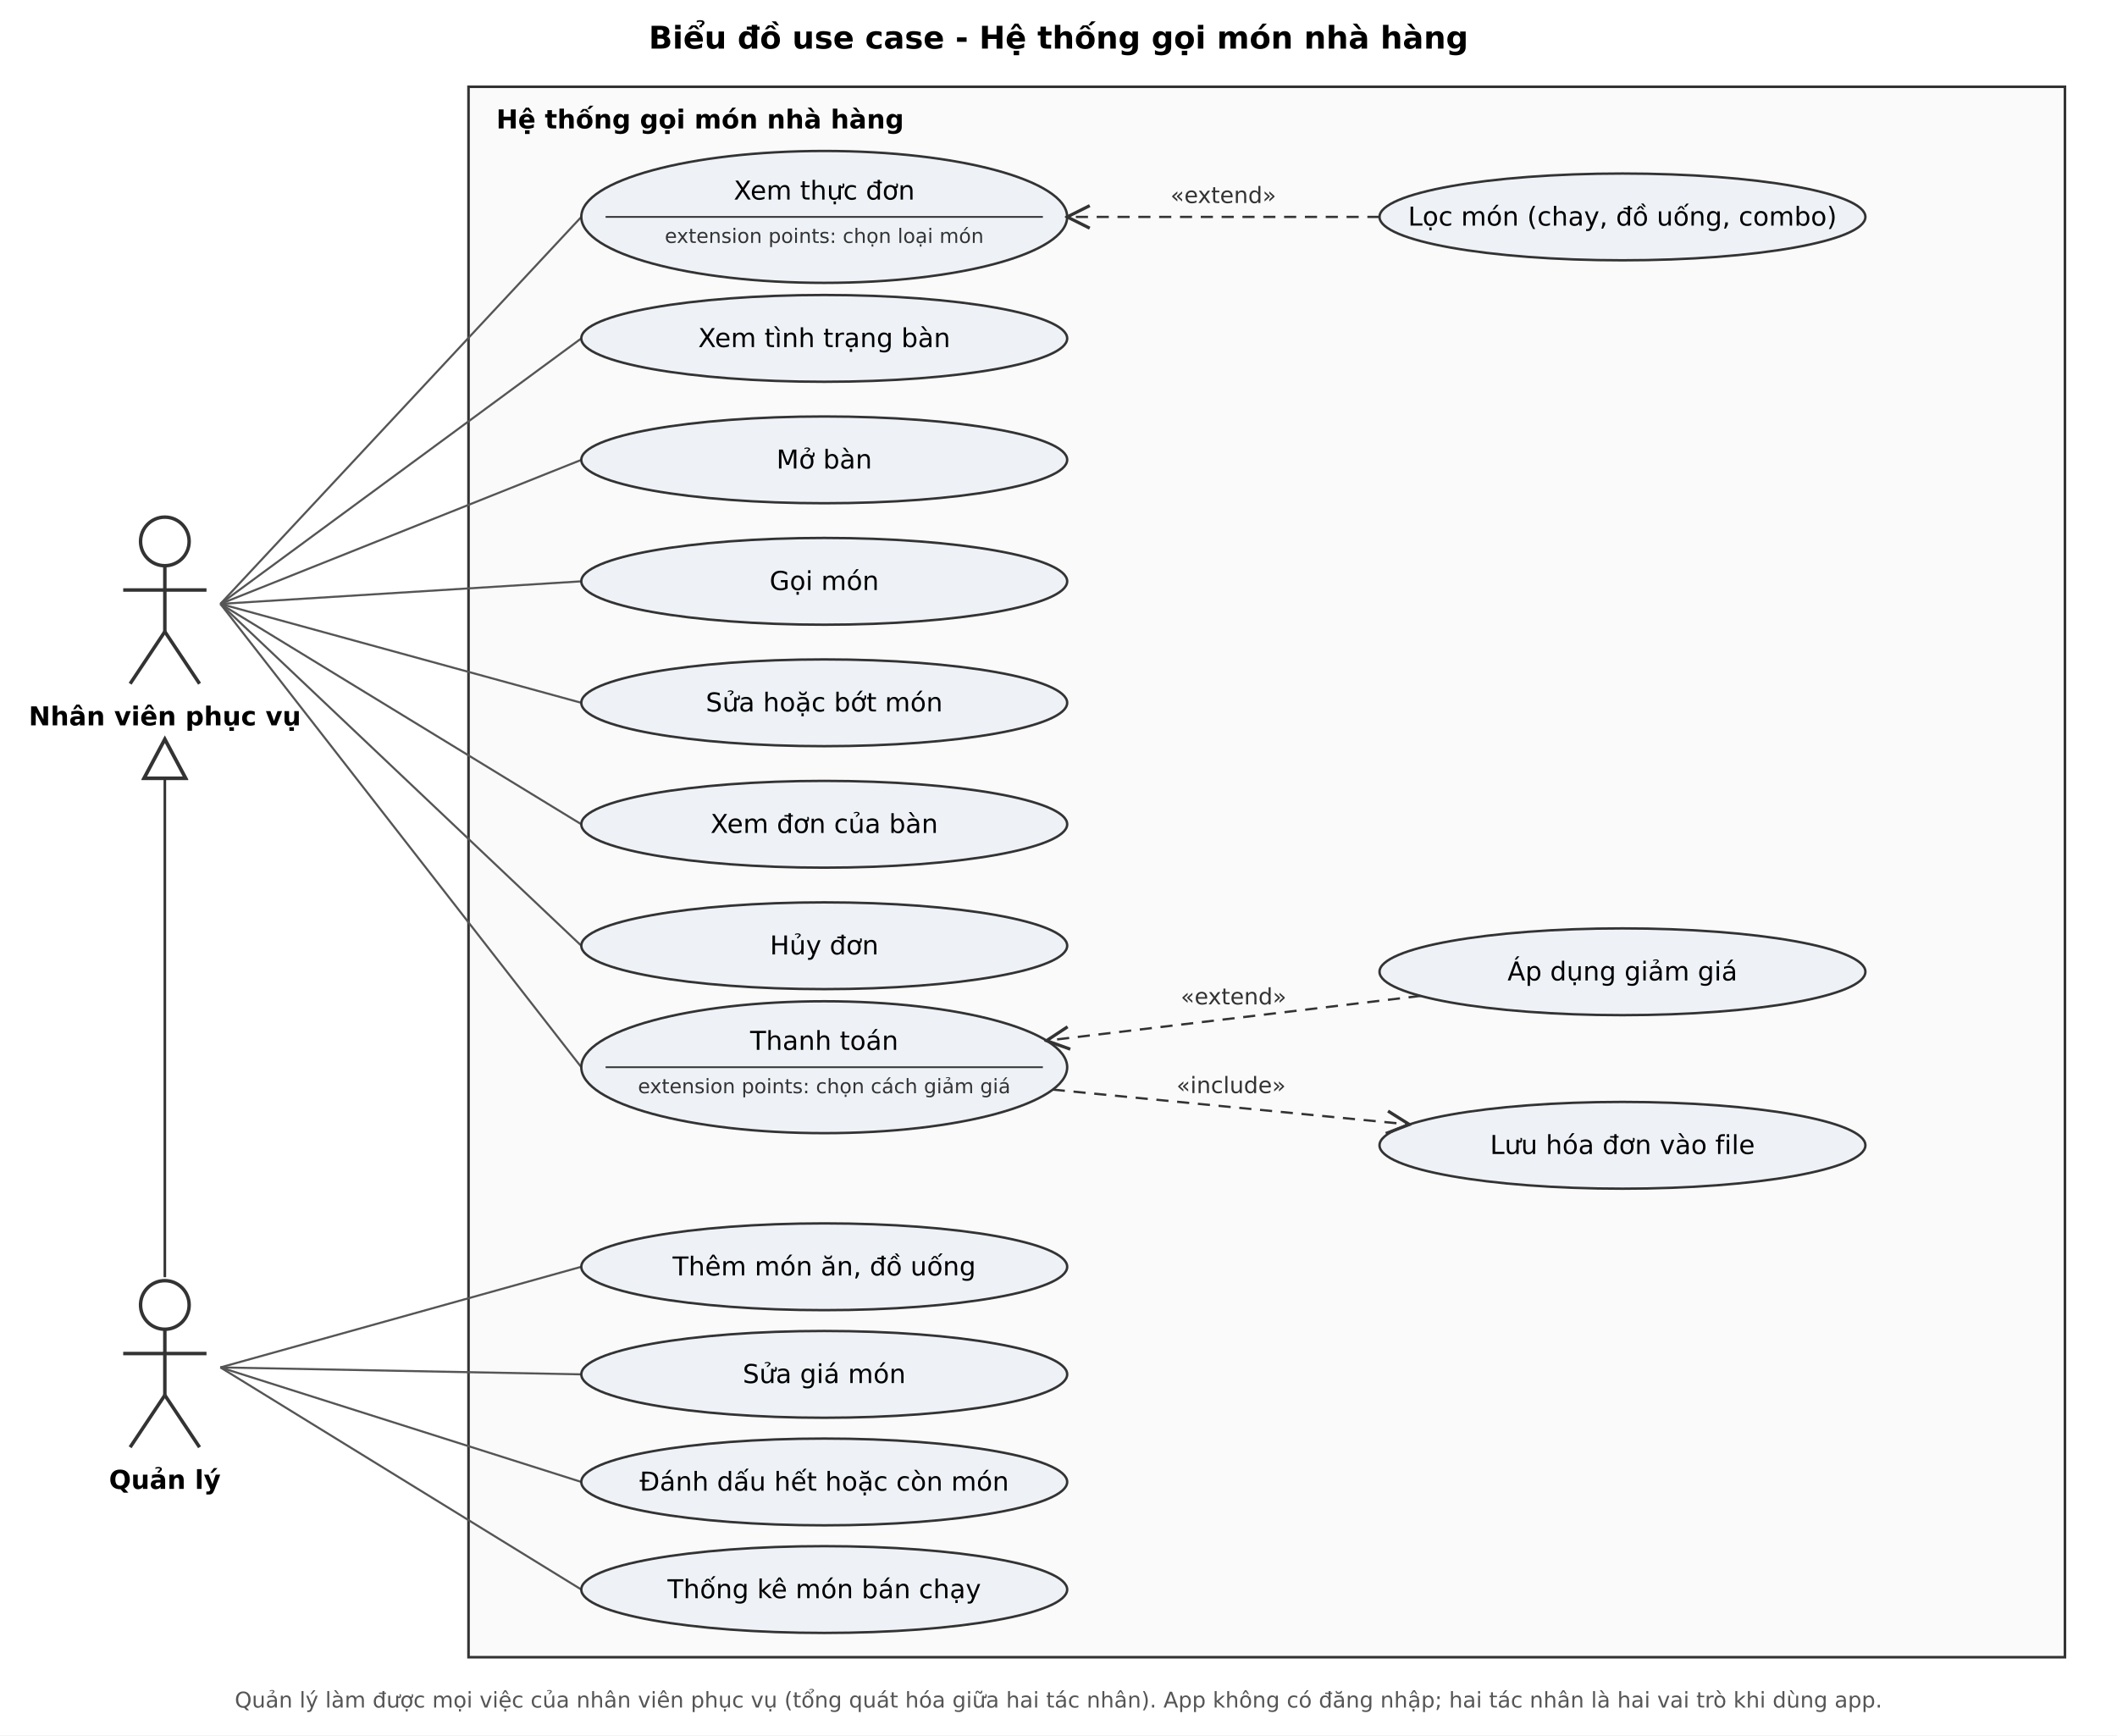
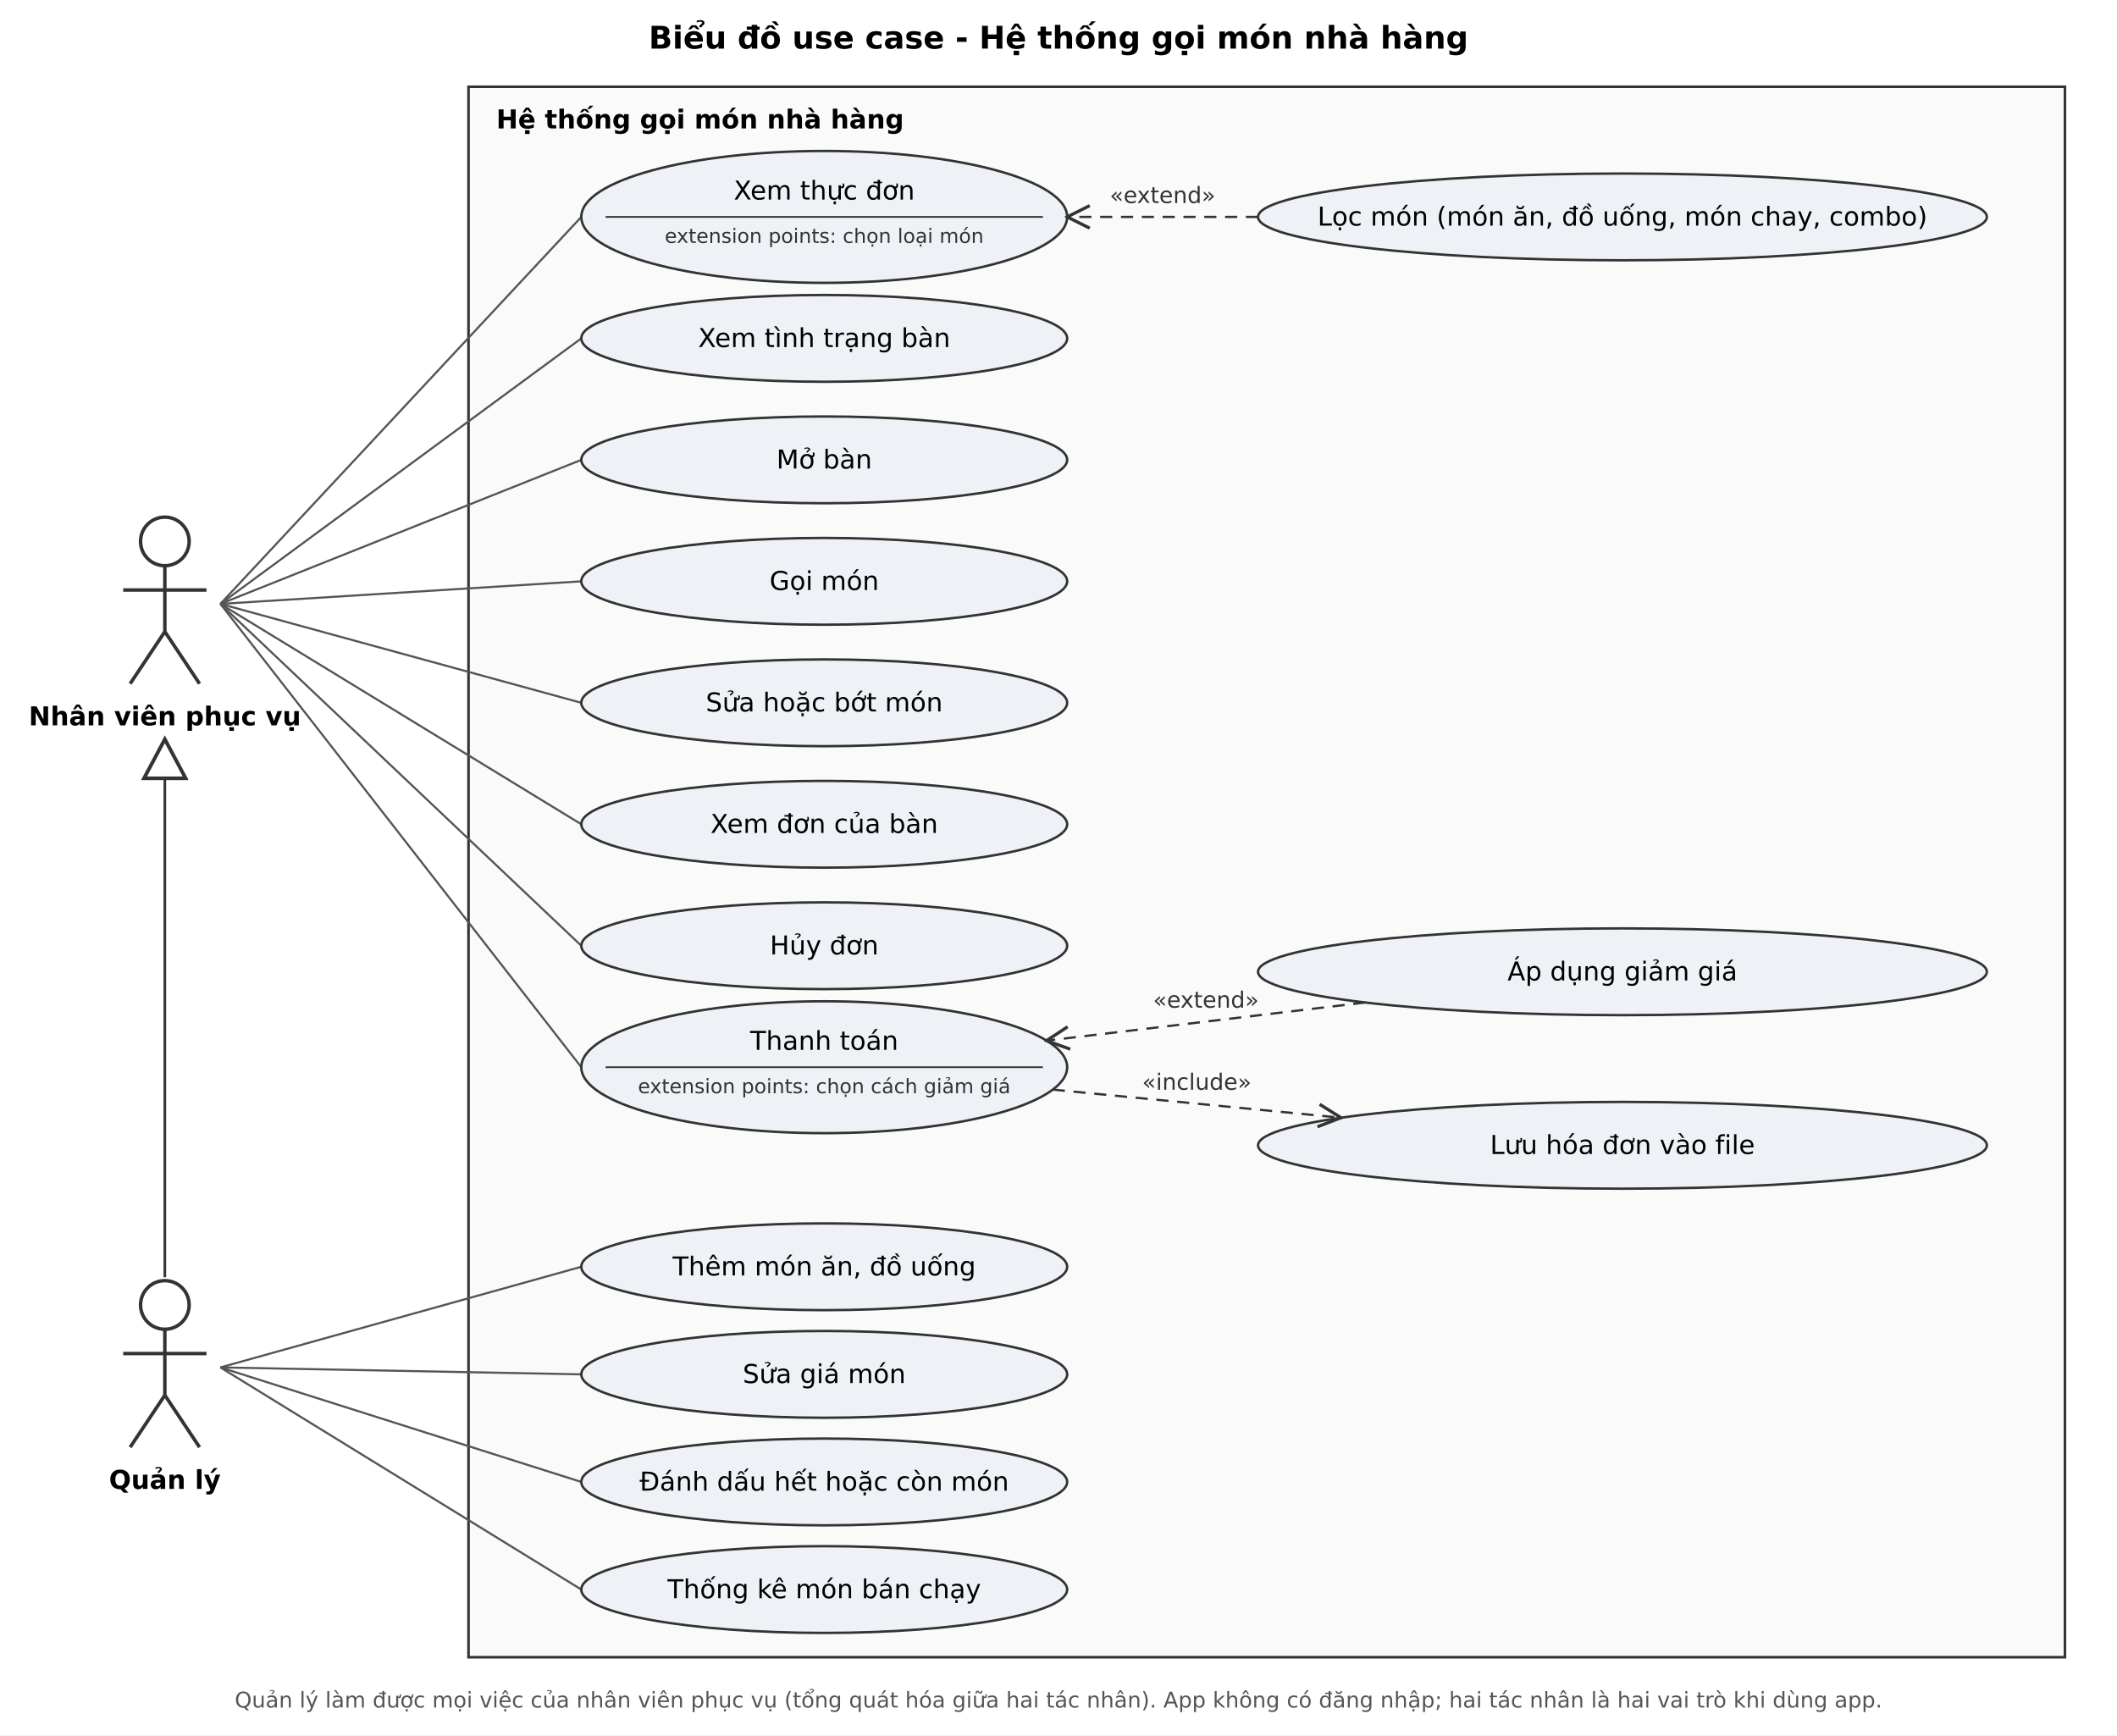
<svg xmlns="http://www.w3.org/2000/svg" width="1220" height="1000" viewBox="0 0 1220 1000" font-family="DejaVu Sans, sans-serif" font-size="15">
  <defs>
    <marker id="open" markerWidth="12" markerHeight="12" refX="11" refY="6" orient="auto">
      <path d="M1,1 L11,6 L1,11" fill="none" stroke="#333" stroke-width="1.4" />
    </marker>
    <marker id="tri" markerWidth="18" markerHeight="18" refX="16" refY="9" orient="auto">
      <path d="M1,1 L16,9 L1,17 Z" fill="white" stroke="#333" stroke-width="1.4" />
    </marker>
  </defs>
  <rect width="1220" height="1000" fill="white" />
  <text x="610.0" y="28" text-anchor="middle" font-size="18" font-weight="bold">Biểu đồ use case - Hệ thống gọi món nhà hàng</text>
  <rect x="270" y="50" width="920" height="905" fill="#fafafa" stroke="#333" stroke-width="1.5" />
  <text x="286" y="74" font-weight="bold">Hệ thống gọi món nhà hàng</text>
  <line x1="127" y1="348" x2="335.0" y2="125.0" stroke="#555" stroke-width="1.2" />
  <line x1="127" y1="348" x2="335.0" y2="195.0" stroke="#555" stroke-width="1.2" />
  <line x1="127" y1="348" x2="335.0" y2="265.0" stroke="#555" stroke-width="1.2" />
  <line x1="127" y1="348" x2="335.0" y2="335.0" stroke="#555" stroke-width="1.2" />
  <line x1="127" y1="348" x2="335.0" y2="405.0" stroke="#555" stroke-width="1.2" />
  <line x1="127" y1="348" x2="335.0" y2="475.0" stroke="#555" stroke-width="1.2" />
  <line x1="127" y1="348" x2="335.0" y2="545.0" stroke="#555" stroke-width="1.2" />
  <line x1="127" y1="348" x2="335.0" y2="615.0" stroke="#555" stroke-width="1.2" />
  <line x1="127" y1="788" x2="335.0" y2="730.0" stroke="#555" stroke-width="1.2" />
  <line x1="127" y1="788" x2="335.0" y2="792.0" stroke="#555" stroke-width="1.2" />
  <line x1="127" y1="788" x2="335.0" y2="854.0" stroke="#555" stroke-width="1.2" />
  <line x1="127" y1="788" x2="335.0" y2="916.0" stroke="#555" stroke-width="1.2" />
  <ellipse cx="475" cy="125" rx="140" ry="38" fill="#eef2f7" stroke="#333" stroke-width="1.4" />
  <text x="475" y="115" text-anchor="middle">Xem thực đơn</text>
  <line x1="349" y1="125" x2="601" y2="125" stroke="#333" stroke-width="1" />
  <text x="475" y="140" text-anchor="middle" font-size="11.5" fill="#333">extension points: chọn loại món</text>
  <ellipse cx="475" cy="195" rx="140" ry="25" fill="#eef2f7" stroke="#333" stroke-width="1.4" />
  <text x="475" y="200" text-anchor="middle">Xem tình trạng bàn</text>
  <ellipse cx="475" cy="265" rx="140" ry="25" fill="#eef2f7" stroke="#333" stroke-width="1.4" />
  <text x="475" y="270" text-anchor="middle">Mở bàn</text>
  <ellipse cx="475" cy="335" rx="140" ry="25" fill="#eef2f7" stroke="#333" stroke-width="1.4" />
  <text x="475" y="340" text-anchor="middle">Gọi món</text>
  <ellipse cx="475" cy="405" rx="140" ry="25" fill="#eef2f7" stroke="#333" stroke-width="1.4" />
  <text x="475" y="410" text-anchor="middle">Sửa hoặc bớt món</text>
  <ellipse cx="475" cy="475" rx="140" ry="25" fill="#eef2f7" stroke="#333" stroke-width="1.4" />
  <text x="475" y="480" text-anchor="middle">Xem đơn của bàn</text>
  <ellipse cx="475" cy="545" rx="140" ry="25" fill="#eef2f7" stroke="#333" stroke-width="1.4" />
  <text x="475" y="550" text-anchor="middle">Hủy đơn</text>
  <ellipse cx="475" cy="615" rx="140" ry="38" fill="#eef2f7" stroke="#333" stroke-width="1.4" />
  <text x="475" y="605" text-anchor="middle">Thanh toán</text>
  <line x1="349" y1="615" x2="601" y2="615" stroke="#333" stroke-width="1" />
  <text x="475" y="630" text-anchor="middle" font-size="11.5" fill="#333">extension points: chọn cách giảm giá</text>
  <ellipse cx="475" cy="730" rx="140" ry="25" fill="#eef2f7" stroke="#333" stroke-width="1.4" />
  <text x="475" y="735" text-anchor="middle">Thêm món ăn, đồ uống</text>
  <ellipse cx="475" cy="792" rx="140" ry="25" fill="#eef2f7" stroke="#333" stroke-width="1.4" />
  <text x="475" y="797" text-anchor="middle">Sửa giá món</text>
  <ellipse cx="475" cy="854" rx="140" ry="25" fill="#eef2f7" stroke="#333" stroke-width="1.4" />
  <text x="475" y="859" text-anchor="middle">Đánh dấu hết hoặc còn món</text>
  <ellipse cx="475" cy="916" rx="140" ry="25" fill="#eef2f7" stroke="#333" stroke-width="1.4" />
  <text x="475" y="921" text-anchor="middle">Thống kê món bán chạy</text>
-   <ellipse cx="935" cy="125" rx="140" ry="25" fill="#eef2f7" stroke="#333" stroke-width="1.4" />
-   <text x="935" y="130" text-anchor="middle">Lọc món (chay, đồ uống, combo)</text>
-   <ellipse cx="935" cy="560" rx="140" ry="25" fill="#eef2f7" stroke="#333" stroke-width="1.4" />
+   <ellipse cx="935" cy="125" rx="210" ry="25" fill="#eef2f7" stroke="#333" stroke-width="1.4" />
+   <text x="935" y="130" text-anchor="middle">Lọc món (món ăn, đồ uống, món chay, combo)</text>
+   <ellipse cx="935" cy="560" rx="210" ry="25" fill="#eef2f7" stroke="#333" stroke-width="1.4" />
  <text x="935" y="565" text-anchor="middle">Áp dụng giảm giá</text>
-   <ellipse cx="935" cy="660" rx="140" ry="25" fill="#eef2f7" stroke="#333" stroke-width="1.4" />
+   <ellipse cx="935" cy="660" rx="210" ry="25" fill="#eef2f7" stroke="#333" stroke-width="1.4" />
  <text x="935" y="665" text-anchor="middle">Lưu hóa đơn vào file</text>
-   <line x1="795.0" y1="125.0" x2="615.0" y2="125.0" stroke="#333" stroke-width="1.3" stroke-dasharray="7,5" marker-end="url(#open)" />
-   <text x="705.0" y="117.0" text-anchor="middle" font-size="13" fill="#333">«extend»</text>
-   <line x1="818.7" y1="573.9" x2="603.1" y2="599.7" stroke="#333" stroke-width="1.3" stroke-dasharray="7,5" marker-end="url(#open)" />
-   <text x="710.9" y="578.8" text-anchor="middle" font-size="13" fill="#333">«extend»</text>
-   <line x1="606.7" y1="627.9" x2="812.2" y2="648.0" stroke="#333" stroke-width="1.3" stroke-dasharray="7,5" marker-end="url(#open)" />
-   <text x="709.5" y="629.9" text-anchor="middle" font-size="13" fill="#333">«include»</text>
+   <line x1="725.0" y1="125.0" x2="615.0" y2="125.0" stroke="#333" stroke-width="1.3" stroke-dasharray="7,5" marker-end="url(#open)" />
+   <text x="670.0" y="117.0" text-anchor="middle" font-size="13" fill="#333">«extend»</text>
+   <line x1="786.8" y1="577.7" x2="603.1" y2="599.7" stroke="#333" stroke-width="1.3" stroke-dasharray="7,5" marker-end="url(#open)" />
+   <text x="695.0" y="580.7" text-anchor="middle" font-size="13" fill="#333">«extend»</text>
+   <line x1="606.7" y1="627.9" x2="772.8" y2="644.1" stroke="#333" stroke-width="1.3" stroke-dasharray="7,5" marker-end="url(#open)" />
+   <text x="689.7" y="628.0" text-anchor="middle" font-size="13" fill="#333">«include»</text>
  <g stroke="#333" stroke-width="2" fill="none">
    <circle cx="95" cy="312" r="14" />
    <line x1="95" y1="326" x2="95" y2="364" />
    <line x1="71" y1="340" x2="119" y2="340" />
    <line x1="95" y1="364" x2="75" y2="394" />
    <line x1="95" y1="364" x2="115" y2="394" />
  </g>
  <text x="95" y="418" text-anchor="middle" font-weight="bold">Nhân viên phục vụ</text>
  <g stroke="#333" stroke-width="2" fill="none">
    <circle cx="95" cy="752" r="14" />
    <line x1="95" y1="766" x2="95" y2="804" />
    <line x1="71" y1="780" x2="119" y2="780" />
    <line x1="95" y1="804" x2="75" y2="834" />
    <line x1="95" y1="804" x2="115" y2="834" />
  </g>
  <text x="95" y="858" text-anchor="middle" font-weight="bold">Quản lý</text>
  <line x1="95" y1="736" x2="95" y2="426" stroke="#333" stroke-width="1.5" marker-end="url(#tri)" />
  <text x="610.0" y="984" text-anchor="middle" font-size="12.5" fill="#555">Quản lý làm được mọi việc của nhân viên phục vụ (tổng quát hóa giữa hai tác nhân). App không có đăng nhập; hai tác nhân là hai vai trò khi dùng app.</text>
</svg>
